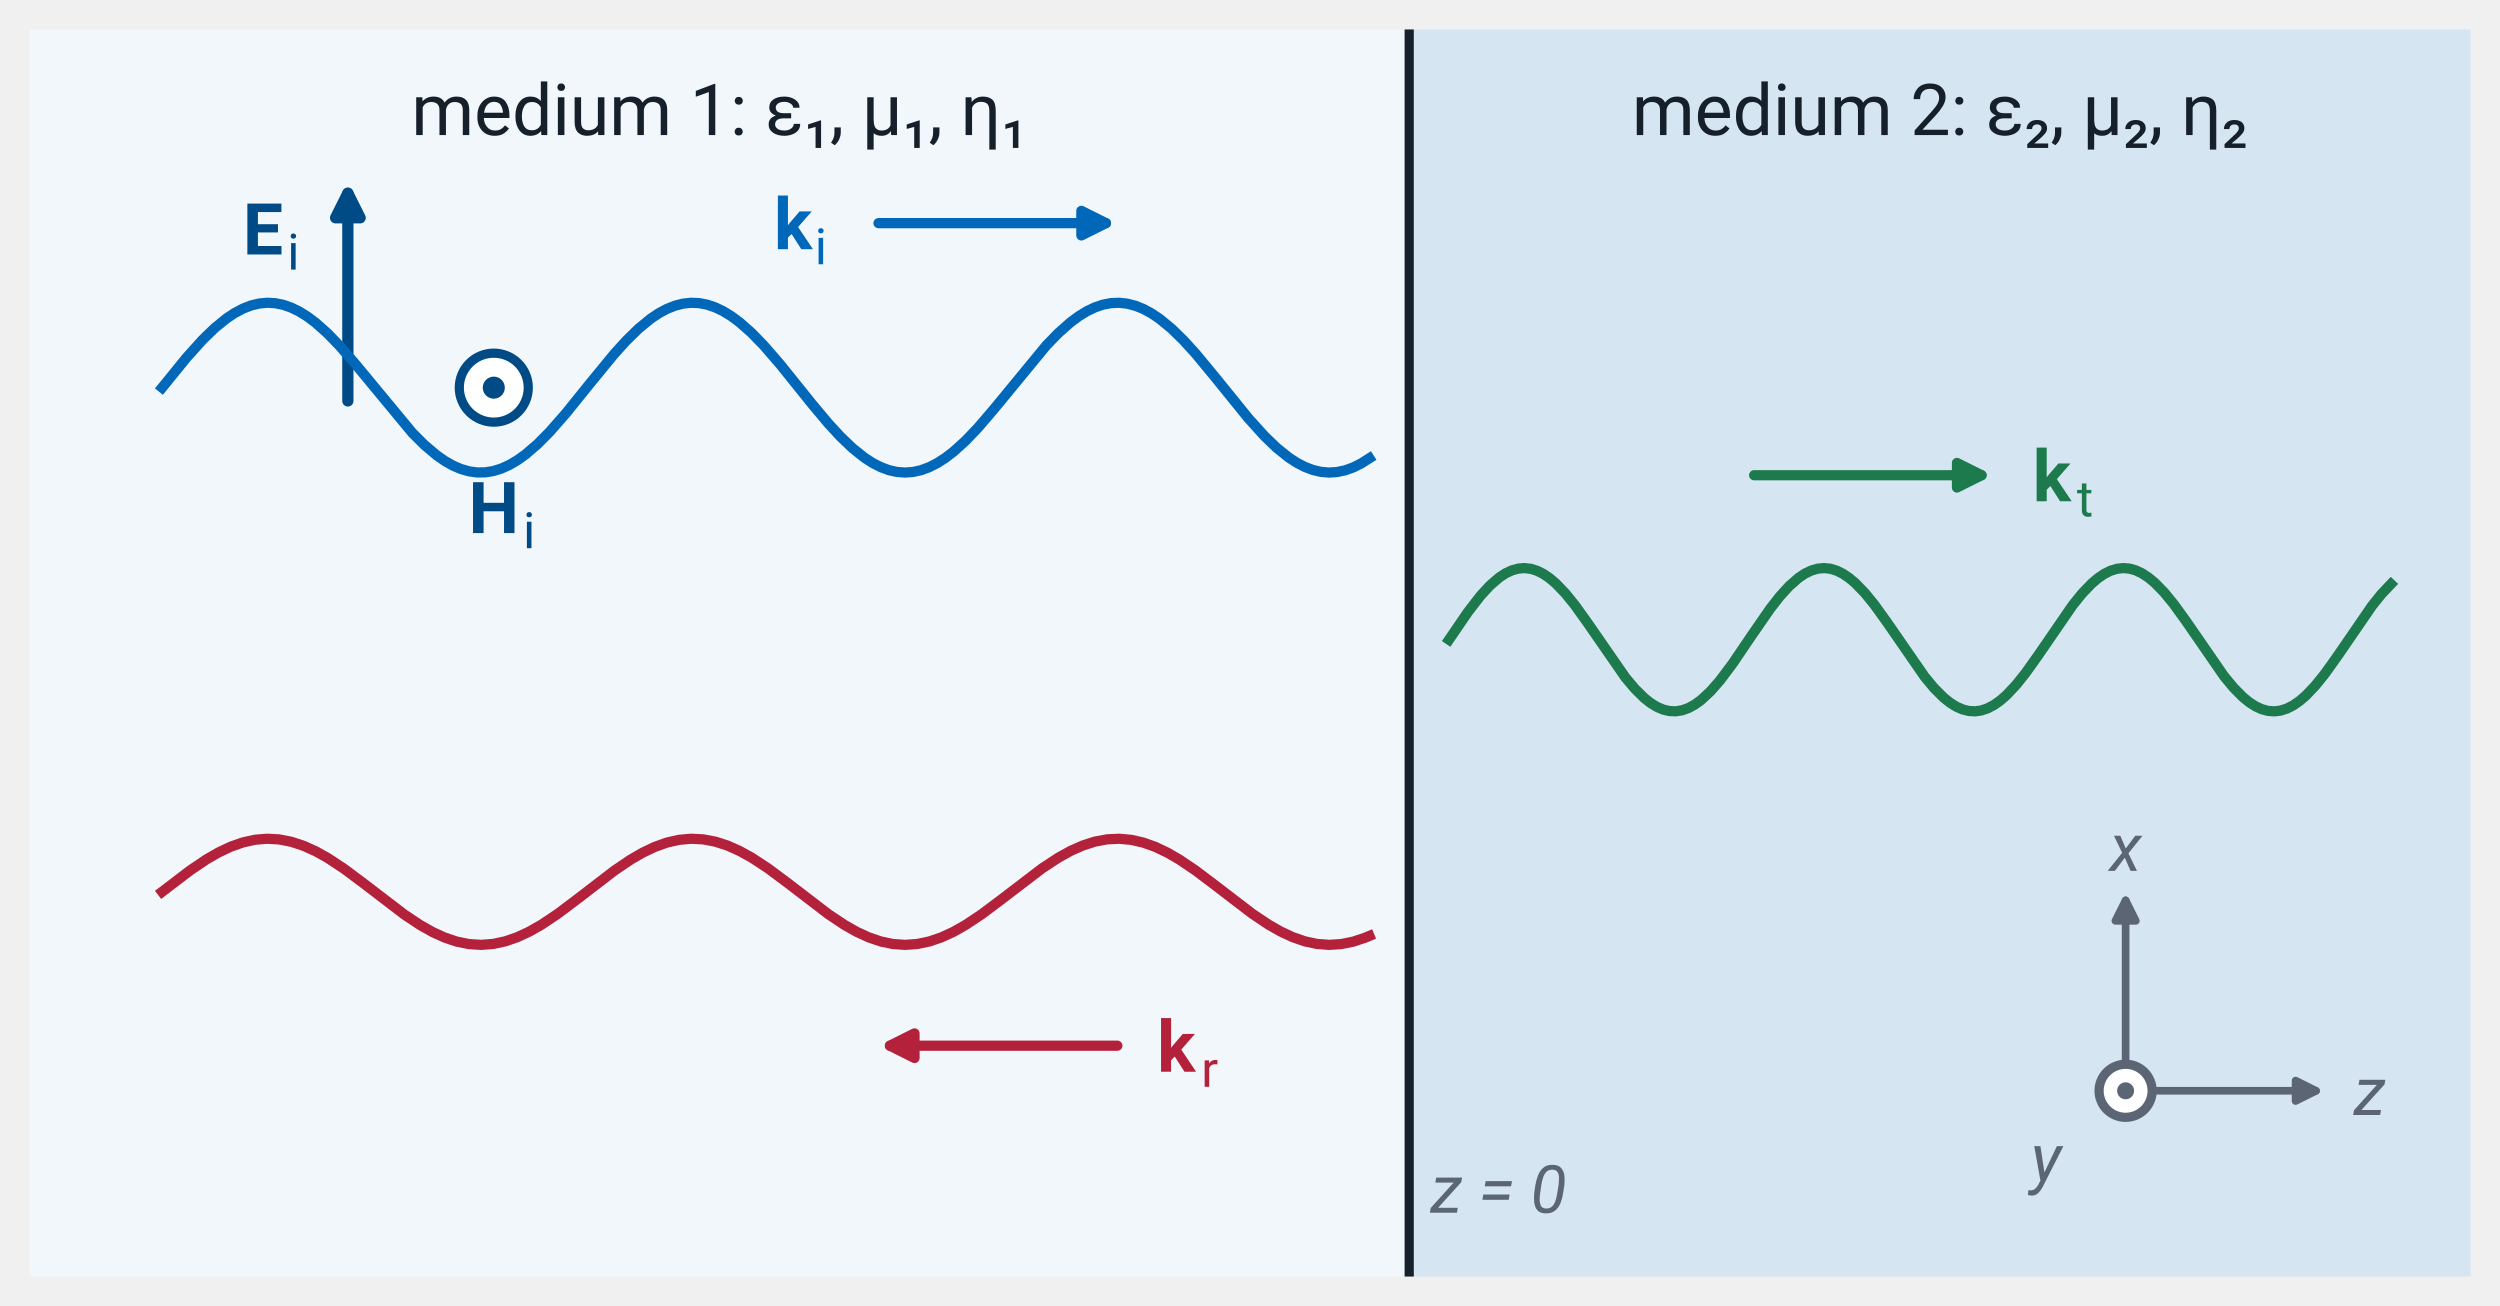
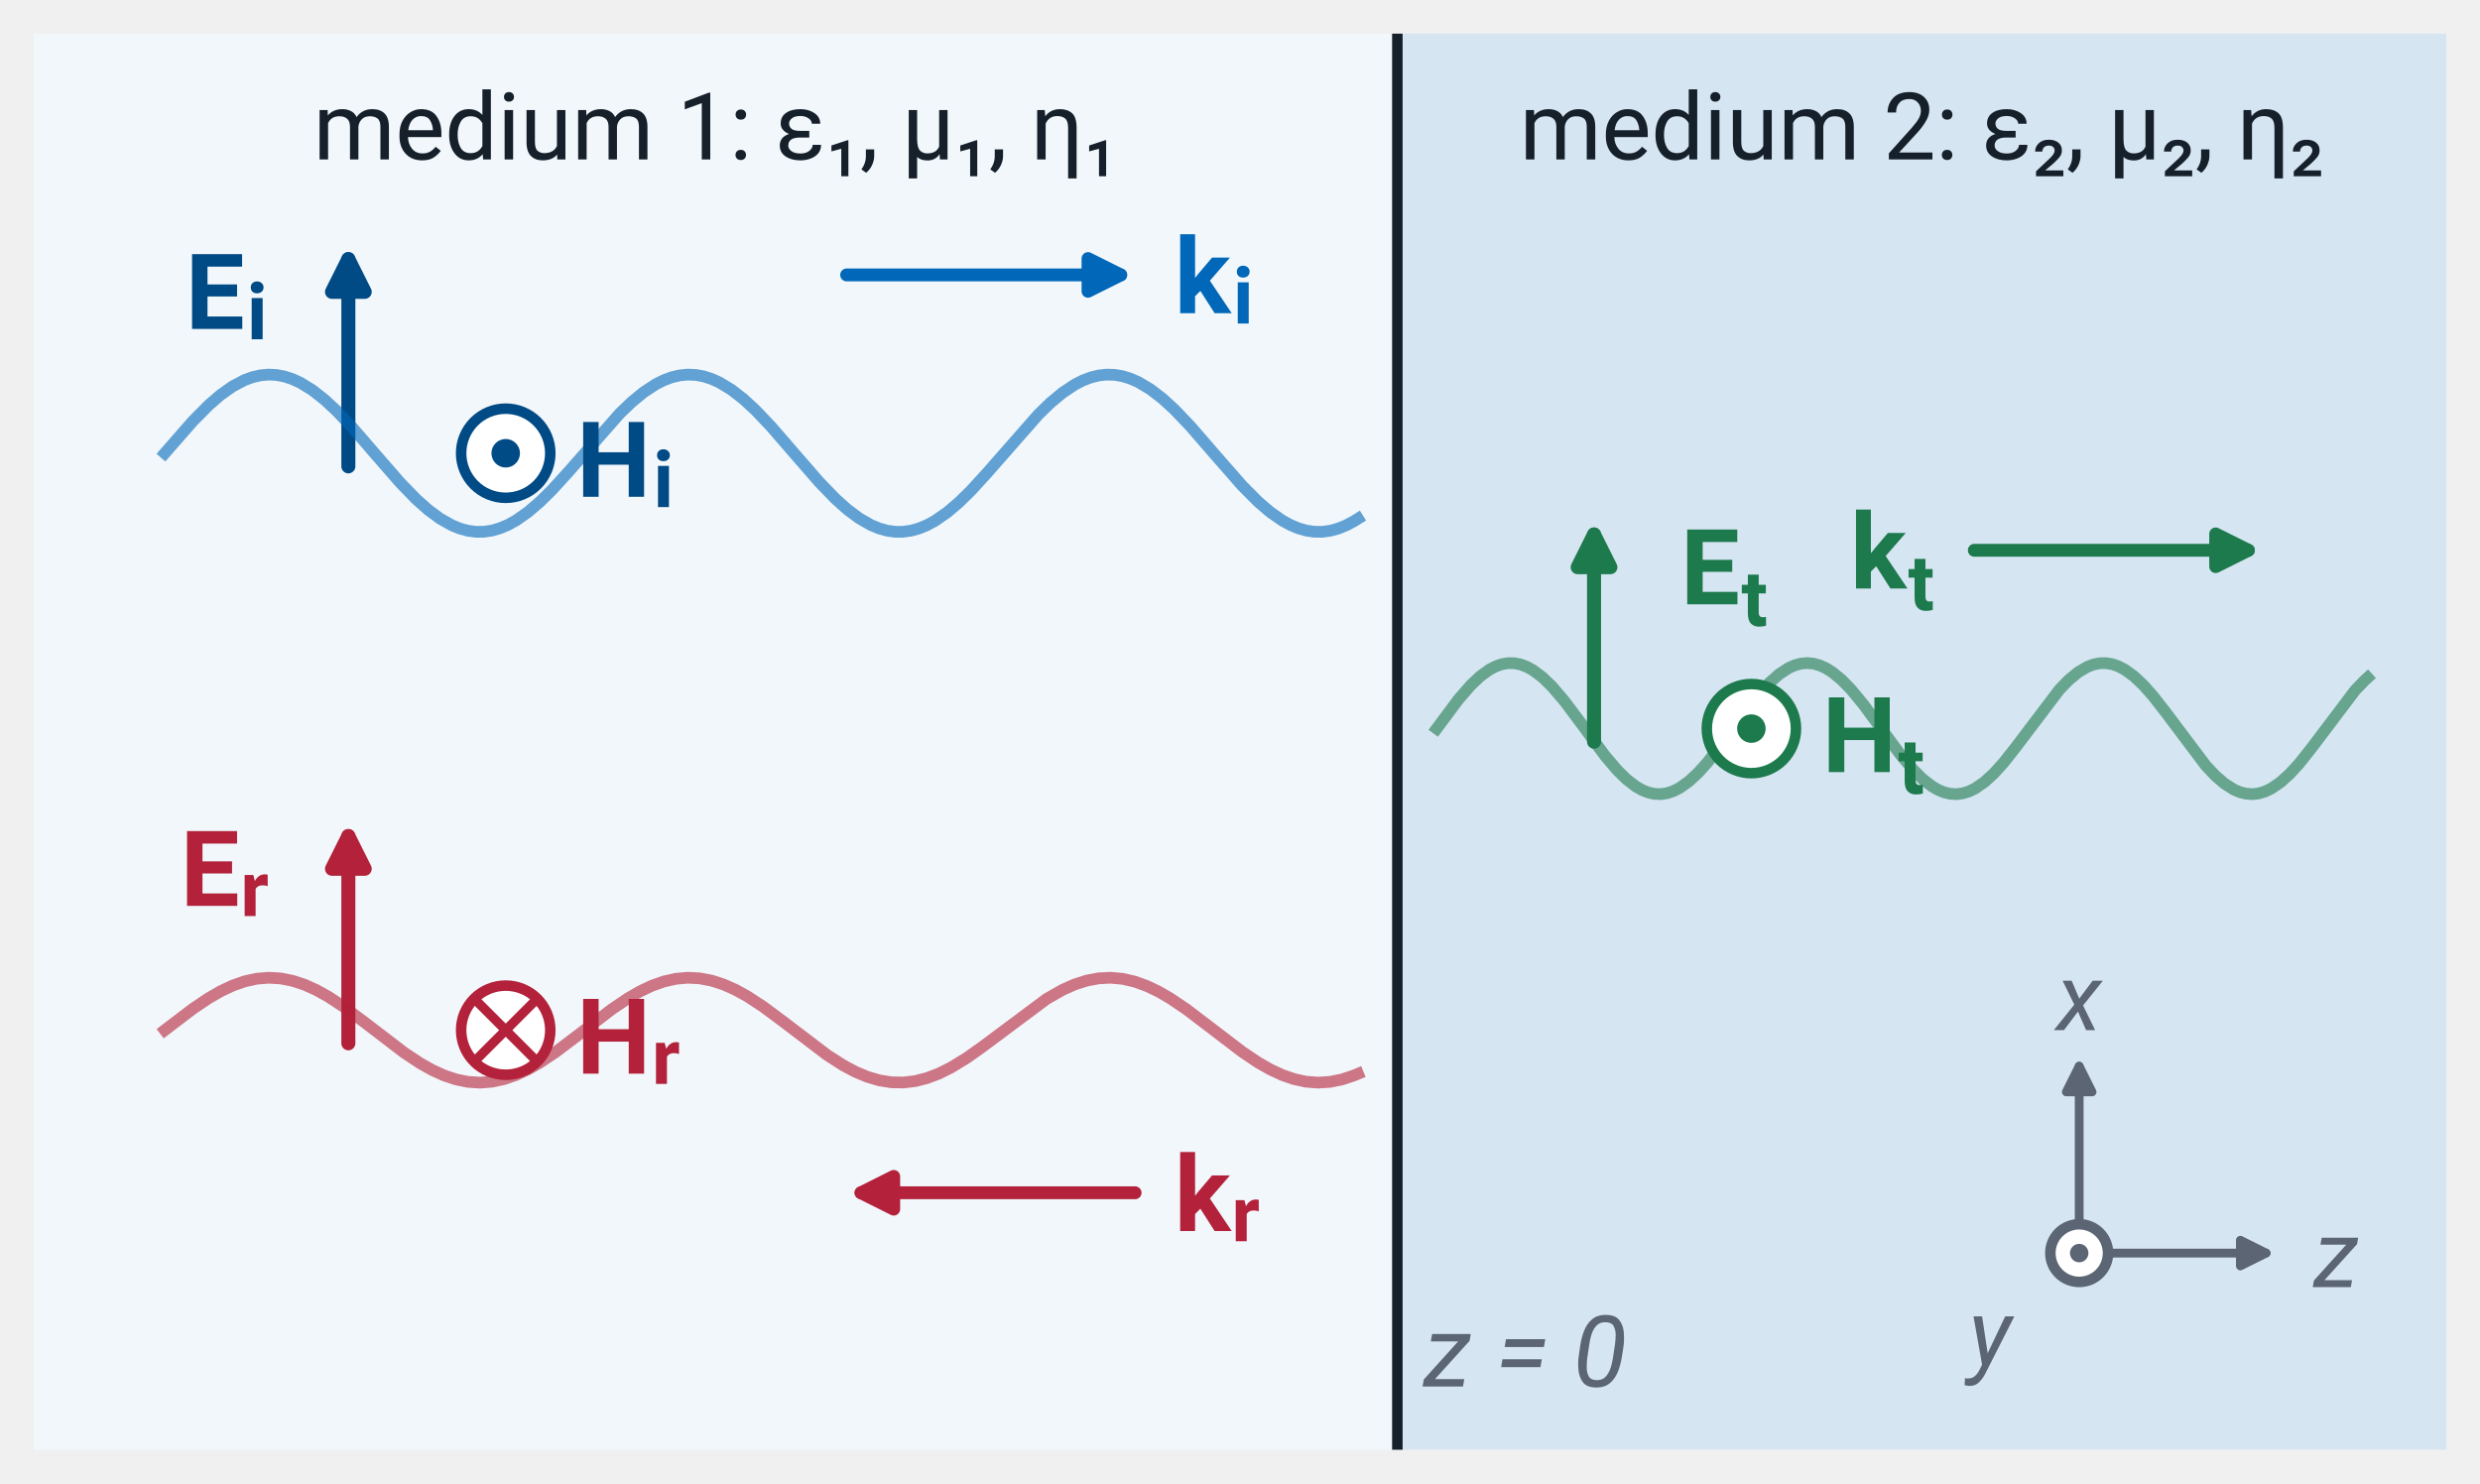
- <svg xmlns="http://www.w3.org/2000/svg" width="489.012pt" height="255.456pt" viewBox="0 0 489.012 255.456" version="1.1">
+ <svg xmlns="http://www.w3.org/2000/svg" width="424.44pt" height="253.886pt" viewBox="0 0 424.44 253.886" version="1.1">
  <defs>
    <style type="text/css">*{stroke-linejoin: round; stroke-linecap: butt}</style>
  </defs>
  <g id="figure_1">
    <g id="patch_1">
-       <path d="M 0 255.456  L 489.012 255.456  L 489.012 0  L 0 0  L 0 255.456  z " style="fill: none" />
+       <path d="M 0 253.886  L 424.44 253.886  L 424.44 0  L 0 0  L 0 253.886  z " style="fill: none" />
    </g>
    <g id="axes_1">
      <g id="patch_2">
-         <path d="M 5.76 249.696  L 275.647 249.696  L 275.647 5.76  L 5.76 5.76  z " clip-path="url(#p8a6de84117)" style="fill: #f2f7fb" />
+         <path d="M 5.76 248.126  L 239.15 248.126  L 239.15 5.76  L 5.76 5.76  z " clip-path="url(#p73285aba4f)" style="fill: #f2f7fb" />
      </g>
      <g id="patch_3">
-         <path d="M 275.647 249.696  L 483.252 249.696  L 483.252 5.76  L 275.647 5.76  z " clip-path="url(#p8a6de84117)" style="fill: #d6e5f2" />
+         <path d="M 239.15 248.126  L 418.68 248.126  L 418.68 5.76  L 239.15 5.76  z " clip-path="url(#p73285aba4f)" style="fill: #d6e5f2" />
      </g>
      <g id="patch_4">
-         <path d="M 171.844 43.648  Q 195.2 43.648 216.319 43.648  " clip-path="url(#p8a6de84117)" style="fill: none; stroke: #0067b9; stroke-width: 2; stroke-linecap: round" />
-         <path d="M 211.519 41.248  L 216.319 43.648  L 211.519 46.048  z " clip-path="url(#p8a6de84117)" style="fill: #0067b9; stroke: #0067b9; stroke-width: 2; stroke-linecap: round" />
+         <path d="M 59.619 79.816  Q 59.619 60.741 59.619 44.349  " clip-path="url(#p73285aba4f)" style="fill: none; stroke: #004a85; stroke-width: 2.4; stroke-linecap: round" />
+         <path d="M 56.819 49.949  L 59.619 44.349  L 62.419 49.949  z " clip-path="url(#p73285aba4f)" style="fill: #004a85; stroke: #004a85; stroke-width: 2.4; stroke-linecap: round" />
      </g>
      <g id="patch_5">
-         <path d="M 68.042 78.422  Q 68.042 56.883 68.042 37.803  " clip-path="url(#p8a6de84117)" style="fill: none; stroke: #004a85; stroke-width: 2.2; stroke-linecap: round" />
-         <path d="M 65.642 42.603  L 68.042 37.803  L 70.442 42.603  z " clip-path="url(#p8a6de84117)" style="fill: #004a85; stroke: #004a85; stroke-width: 2.2; stroke-linecap: round" />
+         <path d="M 144.896 47.052  Q 169.582 47.052 191.807 47.052  " clip-path="url(#p73285aba4f)" style="fill: none; stroke: #0067b9; stroke-width: 2.2; stroke-linecap: round" />
+         <path d="M 186.207 44.252  L 191.807 47.052  L 186.207 49.852  z " clip-path="url(#p73285aba4f)" style="fill: #0067b9; stroke: #0067b9; stroke-width: 2.2; stroke-linecap: round" />
      </g>
      <g id="patch_6">
-         <path d="M 218.555 204.542  Q 195.2 204.542 174.08 204.542  " clip-path="url(#p8a6de84117)" style="fill: none; stroke: #b3213a; stroke-width: 2; stroke-linecap: round" />
-         <path d="M 178.88 206.942  L 174.08 204.542  L 178.88 202.142  z " clip-path="url(#p8a6de84117)" style="fill: #b3213a; stroke: #b3213a; stroke-width: 2; stroke-linecap: round" />
+         <path d="M 59.619 178.558  Q 59.619 159.483 59.619 143.091  " clip-path="url(#p73285aba4f)" style="fill: none; stroke: #b3213a; stroke-width: 2.4; stroke-linecap: round" />
+         <path d="M 56.819 148.691  L 59.619 143.091  L 62.419 148.691  z " clip-path="url(#p73285aba4f)" style="fill: #b3213a; stroke: #b3213a; stroke-width: 2.4; stroke-linecap: round" />
      </g>
      <g id="patch_7">
-         <path d="M 343.118 92.954  Q 366.474 92.954 387.593 92.954  " clip-path="url(#p8a6de84117)" style="fill: none; stroke: #1d7a4d; stroke-width: 2; stroke-linecap: round" />
-         <path d="M 382.793 90.554  L 387.593 92.954  L 382.793 95.354  z " clip-path="url(#p8a6de84117)" style="fill: #1d7a4d; stroke: #1d7a4d; stroke-width: 2; stroke-linecap: round" />
+         <path d="M 194.267 204.141  Q 169.582 204.141 147.356 204.141  " clip-path="url(#p73285aba4f)" style="fill: none; stroke: #b3213a; stroke-width: 2.2; stroke-linecap: round" />
+         <path d="M 152.956 206.941  L 147.356 204.141  L 152.956 201.341  z " clip-path="url(#p73285aba4f)" style="fill: #b3213a; stroke: #b3213a; stroke-width: 2.2; stroke-linecap: round" />
      </g>
      <g id="patch_8">
-         <path d="M 415.78 213.365  Q 435.243 213.365 453.029 213.365  " clip-path="url(#p8a6de84117)" style="fill: none; stroke: #5b6573; stroke-width: 1.5; stroke-linecap: round" />
-         <path d="M 449.029 211.365  L 453.029 213.365  L 449.029 215.365  z " clip-path="url(#p8a6de84117)" style="fill: #5b6573; stroke: #5b6573; stroke-width: 1.5; stroke-linecap: round" />
+         <path d="M 272.812 126.943  Q 272.812 107.868 272.812 91.476  " clip-path="url(#p73285aba4f)" style="fill: none; stroke: #1d7a4d; stroke-width: 2.4; stroke-linecap: round" />
+         <path d="M 270.012 97.076  L 272.812 91.476  L 275.612 97.076  z " clip-path="url(#p73285aba4f)" style="fill: #1d7a4d; stroke: #1d7a4d; stroke-width: 2.4; stroke-linecap: round" />
      </g>
      <g id="patch_9">
-         <path d="M 415.78 213.365  Q 415.78 193.902 415.78 176.116  " clip-path="url(#p8a6de84117)" style="fill: none; stroke: #5b6573; stroke-width: 1.5; stroke-linecap: round" />
-         <path d="M 413.78 180.116  L 415.78 176.116  L 417.78 180.116  z " clip-path="url(#p8a6de84117)" style="fill: #5b6573; stroke: #5b6573; stroke-width: 1.5; stroke-linecap: round" />
+         <path d="M 337.891 94.179  Q 362.577 94.179 384.802 94.179  " clip-path="url(#p73285aba4f)" style="fill: none; stroke: #1d7a4d; stroke-width: 2.2; stroke-linecap: round" />
+         <path d="M 379.202 91.379  L 384.802 94.179  L 379.202 96.979  z " clip-path="url(#p73285aba4f)" style="fill: #1d7a4d; stroke: #1d7a4d; stroke-width: 2.2; stroke-linecap: round" />
+       </g>
+       <g id="patch_10">
+         <path d="M 355.844 214.464  Q 372.675 214.464 387.829 214.464  " clip-path="url(#p73285aba4f)" style="fill: none; stroke: #5b6573; stroke-width: 1.5; stroke-linecap: round" />
+         <path d="M 383.429 212.264  L 387.829 214.464  L 383.429 216.664  z " clip-path="url(#p73285aba4f)" style="fill: #5b6573; stroke: #5b6573; stroke-width: 1.5; stroke-linecap: round" />
+       </g>
+       <g id="patch_11">
+         <path d="M 355.844 214.464  Q 355.844 197.633 355.844 182.479  " clip-path="url(#p73285aba4f)" style="fill: none; stroke: #5b6573; stroke-width: 1.5; stroke-linecap: round" />
+         <path d="M 353.644 186.879  L 355.844 182.479  L 358.044 186.879  z " clip-path="url(#p73285aba4f)" style="fill: #5b6573; stroke: #5b6573; stroke-width: 1.5; stroke-linecap: round" />
      </g>
      <g id="line2d_1">
-         <path d="M 275.647 249.696  L 275.647 5.76  " clip-path="url(#p8a6de84117)" style="fill: none; stroke: #15202b; stroke-width: 1.8; stroke-linecap: square" />
+         <path d="M 239.15 248.126  L 239.15 5.76  " clip-path="url(#p73285aba4f)" style="fill: none; stroke: #15202b; stroke-width: 1.8; stroke-linecap: square" />
      </g>
      <g id="line2d_2">
-         <path d="M 31.711 75.827  L 36.449 69.999  L 39.609 66.482  L 41.978 64.183  L 44.347 62.258  L 45.927 61.213  L 47.507 60.376  L 49.086 59.76  L 50.666 59.373  L 52.245 59.221  L 53.825 59.305  L 55.405 59.626  L 56.984 60.177  L 58.564 60.952  L 60.144 61.939  L 61.723 63.124  L 64.093 65.236  L 66.462 67.687  L 69.621 71.346  L 80.678 84.697  L 83.048 87.059  L 85.417 89.06  L 86.997 90.163  L 88.576 91.06  L 90.156 91.74  L 91.736 92.194  L 93.315 92.413  L 94.895 92.396  L 96.474 92.143  L 98.054 91.657  L 99.634 90.945  L 101.213 90.017  L 102.793 88.887  L 105.162 86.848  L 107.532 84.456  L 110.691 80.851  L 115.43 74.976  L 120.168 69.21  L 122.538 66.6  L 124.907 64.285  L 127.277 62.34  L 128.856 61.281  L 130.436 60.429  L 132.015 59.797  L 133.595 59.393  L 135.175 59.224  L 136.754 59.291  L 138.334 59.595  L 139.914 60.13  L 141.493 60.89  L 143.073 61.862  L 144.652 63.033  L 147.022 65.127  L 149.391 67.563  L 152.55 71.209  L 158.869 79.067  L 162.028 82.831  L 164.397 85.404  L 166.767 87.67  L 169.136 89.557  L 170.716 90.573  L 172.295 91.379  L 173.875 91.963  L 175.455 92.317  L 177.034 92.435  L 178.614 92.317  L 180.193 91.963  L 181.773 91.379  L 183.353 90.573  L 184.932 89.557  L 186.512 88.345  L 188.881 86.198  L 191.251 83.718  L 194.41 80.034  L 204.677 67.563  L 207.047 65.127  L 209.416 63.033  L 210.996 61.862  L 212.575 60.89  L 214.155 60.13  L 215.735 59.595  L 217.314 59.291  L 218.894 59.224  L 220.473 59.393  L 222.053 59.797  L 223.633 60.429  L 225.212 61.281  L 226.792 62.34  L 229.161 64.285  L 231.531 66.6  L 233.9 69.21  L 237.849 73.987  L 244.167 81.787  L 247.327 85.288  L 249.696 87.571  L 252.065 89.477  L 253.645 90.507  L 255.225 91.329  L 256.804 91.929  L 258.384 92.299  L 259.963 92.435  L 261.543 92.333  L 263.123 91.996  L 264.702 91.428  L 266.282 90.638  L 267.861 89.636  L 267.861 89.636  " clip-path="url(#p8a6de84117)" style="fill: none; stroke: #0067b9; stroke-width: 2; stroke-linecap: square" />
+         <path d="M 28.201 77.572  L 32.982 72.103  L 35.714 69.345  L 37.763 67.576  L 39.812 66.128  L 41.861 65.046  L 43.227 64.547  L 44.593 64.233  L 45.959 64.109  L 47.325 64.178  L 48.691 64.438  L 50.057 64.885  L 51.423 65.513  L 53.472 66.774  L 55.521 68.382  L 57.57 70.284  L 60.302 73.172  L 64.4 77.917  L 68.498 82.619  L 71.23 85.431  L 73.279 87.254  L 75.328 88.768  L 77.377 89.922  L 78.743 90.474  L 80.109 90.841  L 81.475 91.019  L 82.841 91.006  L 84.207 90.8  L 85.573 90.406  L 86.939 89.829  L 88.305 89.077  L 90.354 87.645  L 92.403 85.89  L 94.452 83.869  L 97.184 80.872  L 106.063 70.774  L 108.112 68.81  L 110.161 67.127  L 112.21 65.78  L 113.576 65.089  L 114.942 64.576  L 116.308 64.249  L 117.674 64.112  L 119.04 64.167  L 120.406 64.413  L 121.772 64.847  L 123.138 65.462  L 125.187 66.706  L 127.236 68.298  L 129.285 70.187  L 132.017 73.063  L 136.115 77.802  L 140.213 82.512  L 142.945 85.337  L 144.994 87.174  L 147.043 88.703  L 149.092 89.876  L 150.458 90.44  L 151.824 90.821  L 153.19 91.013  L 154.556 91.013  L 155.922 90.821  L 157.288 90.44  L 158.654 89.876  L 160.02 89.136  L 162.069 87.721  L 164.118 85.98  L 166.167 83.97  L 168.899 80.983  L 177.777 70.873  L 179.826 68.898  L 181.875 67.2  L 183.924 65.835  L 185.29 65.132  L 186.656 64.607  L 188.022 64.266  L 189.388 64.115  L 190.754 64.156  L 192.12 64.389  L 193.486 64.81  L 194.852 65.412  L 196.901 66.639  L 198.95 68.215  L 200.999 70.092  L 203.731 72.955  L 207.829 77.687  L 212.61 83.147  L 215.342 85.89  L 217.391 87.645  L 219.44 89.077  L 220.806 89.829  L 222.172 90.406  L 223.538 90.8  L 224.904 91.006  L 226.27 91.019  L 227.636 90.841  L 229.002 90.474  L 230.368 89.922  L 231.734 89.195  L 232.417 88.768  L 232.417 88.768  " clip-path="url(#p73285aba4f)" style="fill: none; stroke: #0067b9; stroke-opacity: 0.6; stroke-width: 2; stroke-linecap: square" />
      </g>
      <g id="line2d_3">
-         <path d="M 31.711 174.439  L 37.239 170.223  L 40.398 168.097  L 42.768 166.733  L 45.137 165.616  L 47.507 164.783  L 49.876 164.258  L 52.245 164.06  L 54.615 164.195  L 56.984 164.658  L 59.354 165.435  L 61.723 166.5  L 64.093 167.82  L 67.252 169.901  L 71.201 172.85  L 79.099 178.897  L 82.258 180.99  L 84.627 182.321  L 86.997 183.399  L 89.366 184.19  L 91.736 184.668  L 94.105 184.819  L 96.474 184.637  L 98.844 184.128  L 101.213 183.308  L 103.583 182.204  L 105.952 180.852  L 109.111 178.737  L 113.06 175.765  L 120.168 170.304  L 123.328 168.167  L 125.697 166.793  L 128.066 165.663  L 130.436 164.815  L 132.805 164.276  L 135.175 164.062  L 137.544 164.181  L 139.914 164.629  L 142.283 165.391  L 144.652 166.443  L 147.022 167.752  L 150.181 169.822  L 154.13 172.763  L 162.028 178.817  L 165.187 180.921  L 167.557 182.263  L 169.926 183.354  L 172.295 184.159  L 174.665 184.653  L 177.034 184.819  L 179.404 184.653  L 181.773 184.159  L 184.142 183.354  L 186.512 182.263  L 188.881 180.921  L 192.04 178.817  L 195.989 175.853  L 203.887 169.822  L 207.047 167.752  L 209.416 166.443  L 211.786 165.391  L 214.155 164.629  L 216.524 164.181  L 218.894 164.062  L 221.263 164.276  L 223.633 164.815  L 226.002 165.663  L 228.371 166.793  L 230.741 168.167  L 233.9 170.304  L 237.849 173.29  L 244.957 178.737  L 248.116 180.852  L 250.486 182.204  L 252.855 183.308  L 255.225 184.128  L 257.594 184.637  L 259.963 184.819  L 262.333 184.668  L 264.702 184.19  L 267.072 183.399  L 267.861 183.07  L 267.861 183.07  " clip-path="url(#p8a6de84117)" style="fill: none; stroke: #b3213a; stroke-width: 2; stroke-linecap: square" />
+         <path d="M 28.201 176.314  L 32.982 172.667  L 35.714 170.829  L 37.763 169.65  L 39.812 168.684  L 41.861 167.963  L 43.91 167.51  L 45.959 167.339  L 48.008 167.455  L 50.057 167.856  L 52.106 168.527  L 54.155 169.448  L 56.204 170.59  L 58.936 172.39  L 62.351 174.94  L 69.181 180.169  L 71.913 181.979  L 73.962 183.13  L 76.011 184.062  L 78.06 184.746  L 80.109 185.16  L 82.158 185.29  L 84.207 185.133  L 86.256 184.692  L 88.305 183.984  L 90.354 183.029  L 92.403 181.859  L 95.135 180.03  L 99.233 176.926  L 104.697 172.738  L 107.429 170.89  L 109.478 169.701  L 111.527 168.725  L 113.576 167.992  L 115.625 167.525  L 117.674 167.34  L 119.723 167.443  L 121.772 167.83  L 123.821 168.489  L 125.87 169.399  L 127.919 170.531  L 130.651 172.321  L 134.066 174.864  L 141.579 180.579  L 144.311 182.328  L 146.36 183.42  L 148.409 184.284  L 150.458 184.893  L 152.507 185.226  L 154.556 185.274  L 156.605 185.035  L 158.654 184.516  L 160.703 183.735  L 162.752 182.715  L 165.484 181.043  L 168.216 179.102  L 179.143 170.951  L 181.875 169.399  L 183.924 168.489  L 185.973 167.83  L 188.022 167.443  L 190.071 167.34  L 192.12 167.525  L 194.169 167.992  L 196.218 168.725  L 198.267 169.701  L 200.316 170.89  L 203.048 172.738  L 207.146 175.854  L 212.61 180.03  L 215.342 181.859  L 217.391 183.029  L 219.44 183.984  L 221.489 184.692  L 223.538 185.133  L 225.587 185.29  L 227.636 185.16  L 229.685 184.746  L 231.734 184.062  L 232.417 183.778  L 232.417 183.778  " clip-path="url(#p73285aba4f)" style="fill: none; stroke: #b3213a; stroke-opacity: 0.6; stroke-width: 2; stroke-linecap: square" />
      </g>
      <g id="line2d_4">
-         <path d="M 283.432 125.133  L 287.129 119.726  L 289.594 116.539  L 291.443 114.529  L 293.291 112.934  L 294.524 112.132  L 295.756 111.557  L 296.989 111.218  L 298.221 111.121  L 299.454 111.268  L 300.686 111.656  L 301.918 112.279  L 303.151 113.126  L 304.383 114.182  L 306.232 116.117  L 308.081 118.404  L 310.545 121.845  L 317.94 132.522  L 319.789 134.72  L 321.637 136.544  L 322.87 137.515  L 324.102 138.271  L 325.335 138.799  L 326.567 139.088  L 327.8 139.135  L 329.032 138.937  L 330.264 138.5  L 331.497 137.83  L 332.729 136.938  L 334.578 135.222  L 336.427 133.111  L 338.892 129.828  L 342.589 124.37  L 346.286 119.03  L 348.135 116.667  L 349.983 114.636  L 351.832 113.014  L 353.065 112.193  L 354.297 111.598  L 355.529 111.238  L 356.762 111.12  L 357.994 111.245  L 359.227 111.613  L 360.459 112.216  L 361.692 113.044  L 362.924 114.082  L 364.773 115.993  L 366.621 118.262  L 369.086 121.688  L 376.481 132.384  L 378.33 134.602  L 380.178 136.449  L 381.411 137.439  L 382.643 138.214  L 383.876 138.762  L 385.108 139.072  L 386.34 139.14  L 387.573 138.964  L 388.805 138.547  L 390.038 137.897  L 391.27 137.025  L 392.503 135.945  L 394.351 133.98  L 396.2 131.668  L 398.665 128.206  L 405.443 118.352  L 407.292 116.072  L 409.141 114.146  L 410.373 113.096  L 411.605 112.256  L 412.838 111.64  L 414.07 111.26  L 415.303 111.12  L 416.535 111.225  L 417.768 111.571  L 419 112.154  L 420.232 112.963  L 421.465 113.983  L 423.314 115.872  L 425.162 118.122  L 427.627 121.532  L 435.022 132.245  L 436.87 134.482  L 438.719 136.353  L 439.951 137.361  L 441.184 138.155  L 442.416 138.723  L 443.649 139.055  L 444.881 139.144  L 446.114 138.989  L 447.346 138.593  L 448.579 137.963  L 449.811 137.109  L 451.043 136.047  L 452.892 134.104  L 454.741 131.811  L 457.206 128.364  L 463.984 118.494  L 465.833 116.196  L 467.681 114.247  L 467.681 114.247  " clip-path="url(#p8a6de84117)" style="fill: none; stroke: #1d7a4d; stroke-width: 2; stroke-linecap: square" />
+         <path d="M 245.882 124.699  L 249.612 119.696  L 251.744 117.248  L 253.342 115.743  L 254.941 114.588  L 256.007 114.035  L 257.073 113.669  L 258.138 113.494  L 259.204 113.514  L 260.27 113.729  L 261.336 114.135  L 262.401 114.724  L 264 115.93  L 265.599 117.479  L 267.73 119.972  L 270.395 123.525  L 274.658 129.309  L 276.789 131.819  L 278.388 133.386  L 279.987 134.614  L 281.053 135.219  L 282.118 135.641  L 283.184 135.873  L 284.25 135.91  L 285.316 135.752  L 286.381 135.402  L 287.447 134.865  L 289.046 133.732  L 290.644 132.246  L 292.243 130.465  L 294.375 127.752  L 301.302 118.525  L 302.901 116.802  L 304.5 115.388  L 306.098 114.338  L 307.164 113.861  L 308.23 113.573  L 309.296 113.478  L 310.361 113.579  L 311.427 113.873  L 312.493 114.356  L 313.559 115.019  L 315.157 116.325  L 316.756 117.958  L 318.887 120.533  L 322.085 124.875  L 325.282 129.19  L 327.414 131.718  L 329.012 133.304  L 330.611 134.552  L 331.677 135.173  L 332.743 135.612  L 333.808 135.86  L 334.874 135.915  L 335.94 135.774  L 337.006 135.44  L 338.071 134.919  L 339.67 133.808  L 341.269 132.341  L 342.867 130.575  L 344.999 127.877  L 352.459 118.024  L 354.058 116.38  L 355.657 115.061  L 357.255 114.119  L 358.321 113.719  L 359.387 113.51  L 360.453 113.496  L 361.518 113.677  L 362.584 114.05  L 363.65 114.608  L 365.249 115.771  L 366.847 117.283  L 368.446 119.085  L 370.578 121.816  L 377.505 131.019  L 379.104 132.72  L 380.702 134.107  L 382.301 135.126  L 383.367 135.581  L 384.433 135.846  L 385.498 135.918  L 386.564 135.794  L 387.63 135.477  L 388.696 134.972  L 390.294 133.883  L 391.893 132.435  L 393.492 130.685  L 395.623 128  L 403.084 118.128  L 404.682 116.467  L 405.215 115.982  L 405.215 115.982  " clip-path="url(#p73285aba4f)" style="fill: none; stroke: #1d7a4d; stroke-opacity: 0.6; stroke-width: 2; stroke-linecap: square" />
      </g>
      <g id="text_1">
-         <text style="font-size: 14px; font-family:'Source Sans Pro', 'Segoe UI', Roboto, Helvetica, Arial, sans-serif; text-anchor: middle; fill: #15202b" x="140.703" y="26.423" transform="rotate(-0 140.7033 26.42316)">medium 1:  ε₁, μ₁, η₁</text>
+         <text style="font-size: 16px; font-family:'Source Sans Pro', 'Segoe UI', Roboto, Helvetica, Arial, sans-serif; text-anchor: middle; fill: #15202b" x="122.455" y="27.289" transform="rotate(-0 122.4548 27.28923)">medium 1:  ε₁, μ₁, η₁</text>
      </g>
      <g id="text_2">
-         <text style="font-size: 14px; font-family:'Source Sans Pro', 'Segoe UI', Roboto, Helvetica, Arial, sans-serif; text-anchor: middle; fill: #15202b" x="379.449" y="26.423" transform="rotate(-0 379.4492 26.42316)">medium 2:  ε₂, μ₂, η₂</text>
+         <text style="font-size: 16px; font-family:'Source Sans Pro', 'Segoe UI', Roboto, Helvetica, Arial, sans-serif; text-anchor: middle; fill: #15202b" x="328.915" y="27.289" transform="rotate(-0 328.9148 27.28923)">medium 2:  ε₂, μ₂, η₂</text>
      </g>
      <g id="text_3">
-         <text style="font-style: italic; font-size: 13px; font-family:'Source Sans Pro', 'Segoe UI', Roboto, Helvetica, Arial, sans-serif; text-anchor: start; fill: #5b6573" x="279.799" y="237.218" transform="rotate(-0 279.7987 237.218)">z = 0</text>
+         <text style="font-style: italic; font-size: 17px; font-family:'Source Sans Pro', 'Segoe UI', Roboto, Helvetica, Arial, sans-serif; text-anchor: start; fill: #5b6573" x="243.638" y="237.293" transform="rotate(-0 243.6378 237.2931)">z = 0</text>
      </g>
      <g id="text_4">
-         <text style="font-weight: 700; font-size: 14px; font-family:'Source Sans Pro', 'Segoe UI', Roboto, Helvetica, Arial, sans-serif; text-anchor: end; fill: #0067b9" x="158.869" y="48.741" transform="rotate(-0 158.8688 48.7407)">k</text>
+         <text style="font-weight: 700; font-size: 18px; font-family:'Source Sans Pro', 'Segoe UI', Roboto, Helvetica, Arial, sans-serif; text-anchor: end; fill: #004a85" x="46.154" y="56.293" transform="rotate(-0 46.15435 56.29281)">Eᵢ</text>
      </g>
      <g id="text_5">
-         <text style="font-size: 9.8px; font-family:'Source Sans Pro', 'Segoe UI', Roboto, Helvetica, Arial, sans-serif; text-anchor: start; fill: #0067b9" x="159.369" y="51.693" transform="rotate(-0 159.3688 51.69287)">i</text>
+         <text style="font-weight: 700; font-size: 18px; font-family:'Source Sans Pro', 'Segoe UI', Roboto, Helvetica, Arial, sans-serif; text-anchor: start; fill: #004a85" x="98.667" y="85.018" transform="rotate(-0 98.667 85.01768)">Hᵢ</text>
      </g>
      <g id="text_6">
-         <text style="font-weight: 700; font-size: 14px; font-family:'Source Sans Pro', 'Segoe UI', Roboto, Helvetica, Arial, sans-serif; text-anchor: middle; fill: #004a85" x="51.433" y="49.779" transform="rotate(-0 51.43312 49.77873)">E</text>
+         <text style="font-weight: 700; font-size: 18px; font-family:'Source Sans Pro', 'Segoe UI', Roboto, Helvetica, Arial, sans-serif; text-anchor: start; fill: #0067b9" x="200.999" y="53.6" transform="rotate(-0 200.9993 53.59985)">kᵢ</text>
      </g>
      <g id="text_7">
-         <text style="font-size: 9.8px; font-family:'Source Sans Pro', 'Segoe UI', Roboto, Helvetica, Arial, sans-serif; text-anchor: start; fill: #004a85" x="56.186" y="52.731" transform="rotate(-0 56.18562 52.7309)">i</text>
+         <text style="font-weight: 700; font-size: 18px; font-family:'Source Sans Pro', 'Segoe UI', Roboto, Helvetica, Arial, sans-serif; text-anchor: end; fill: #b3213a" x="46.154" y="155.035" transform="rotate(-0 46.15435 155.0345)">Eᵣ</text>
      </g>
      <g id="text_8">
-         <text style="font-weight: 700; font-size: 14px; font-family:'Source Sans Pro', 'Segoe UI', Roboto, Helvetica, Arial, sans-serif; text-anchor: middle; fill: #004a85" x="96.587" y="104.275" transform="rotate(-0 96.58723 104.2751)">H</text>
+         <text style="font-weight: 700; font-size: 18px; font-family:'Source Sans Pro', 'Segoe UI', Roboto, Helvetica, Arial, sans-serif; text-anchor: start; fill: #b3213a" x="98.667" y="183.759" transform="rotate(-0 98.667 183.7594)">Hᵣ</text>
      </g>
      <g id="text_9">
-         <text style="font-size: 9.8px; font-family:'Source Sans Pro', 'Segoe UI', Roboto, Helvetica, Arial, sans-serif; text-anchor: start; fill: #004a85" x="102.313" y="107.227" transform="rotate(-0 102.3129 107.2272)">i</text>
+         <text style="font-weight: 700; font-size: 18px; font-family:'Source Sans Pro', 'Segoe UI', Roboto, Helvetica, Arial, sans-serif; text-anchor: start; fill: #b3213a" x="200.999" y="210.689" transform="rotate(-0 200.9993 210.689)">kᵣ</text>
      </g>
      <g id="text_10">
-         <text style="font-weight: 700; font-size: 14px; font-family:'Source Sans Pro', 'Segoe UI', Roboto, Helvetica, Arial, sans-serif; text-anchor: start; fill: #b3213a" x="226.34" y="209.635" transform="rotate(-0 226.3404 209.6347)">k</text>
+         <text style="font-weight: 700; font-size: 18px; font-family:'Source Sans Pro', 'Segoe UI', Roboto, Helvetica, Arial, sans-serif; text-anchor: start; fill: #1d7a4d" x="287.623" y="103.42" transform="rotate(-0 287.6228 103.4195)">Eₜ</text>
      </g>
      <g id="text_11">
-         <text style="font-size: 9.8px; font-family:'Source Sans Pro', 'Segoe UI', Roboto, Helvetica, Arial, sans-serif; text-anchor: start; fill: #b3213a" x="234.963" y="212.587" transform="rotate(-0 234.9629 212.5868)">r</text>
+         <text style="font-weight: 700; font-size: 18px; font-family:'Source Sans Pro', 'Segoe UI', Roboto, Helvetica, Arial, sans-serif; text-anchor: start; fill: #1d7a4d" x="311.859" y="132.144" transform="rotate(-0 311.8594 132.1444)">Hₜ</text>
      </g>
      <g id="text_12">
-         <text style="font-weight: 700; font-size: 14px; font-family:'Source Sans Pro', 'Segoe UI', Roboto, Helvetica, Arial, sans-serif; text-anchor: start; fill: #1d7a4d" x="397.615" y="98.047" transform="rotate(-0 397.6146 98.04692)">k</text>
+         <text style="font-weight: 700; font-size: 18px; font-family:'Source Sans Pro', 'Segoe UI', Roboto, Helvetica, Arial, sans-serif; text-anchor: end; fill: #1d7a4d" x="331.159" y="100.727" transform="rotate(-0 331.1589 100.7266)">kₜ</text>
      </g>
      <g id="text_13">
-         <text style="font-size: 9.8px; font-family:'Source Sans Pro', 'Segoe UI', Roboto, Helvetica, Arial, sans-serif; text-anchor: start; fill: #1d7a4d" x="406.237" y="100.999" transform="rotate(-0 406.2371 100.9991)">t</text>
+         <text style="font-style: italic; font-size: 16px; font-family:'Source Sans Pro', 'Segoe UI', Roboto, Helvetica, Arial, sans-serif; text-anchor: middle; fill: #5b6573" x="399.829" y="220.284" transform="rotate(-0 399.8293 220.2844)">z</text>
      </g>
      <g id="text_14">
-         <text style="font-style: italic; font-size: 13px; font-family:'Source Sans Pro', 'Segoe UI', Roboto, Helvetica, Arial, sans-serif; text-anchor: middle; fill: #5b6573" x="463.529" y="218.094" transform="rotate(-0 463.5293 218.0941)">z</text>
+         <text style="font-style: italic; font-size: 16px; font-family:'Source Sans Pro', 'Segoe UI', Roboto, Helvetica, Arial, sans-serif; text-anchor: middle; fill: #5b6573" x="355.844" y="176.299" transform="rotate(-0 355.8443 176.2995)">x</text>
      </g>
      <g id="text_15">
-         <text style="font-style: italic; font-size: 13px; font-family:'Source Sans Pro', 'Segoe UI', Roboto, Helvetica, Arial, sans-serif; text-anchor: middle; fill: #5b6573" x="415.78" y="170.345" transform="rotate(-0 415.7801 170.3449)">x</text>
-       </g>
-       <g id="text_16">
-         <text style="font-style: italic; font-size: 13px; font-family:'Source Sans Pro', 'Segoe UI', Roboto, Helvetica, Arial, sans-serif; text-anchor: middle; fill: #5b6573" x="400.21" y="231.069" transform="rotate(-0 400.2097 231.0694)">y</text>
-       </g>
-       <g id="patch_10">
-         <path d="M 96.587 82.574  C 98.377 82.574 100.093 81.863 101.358 80.598  C 102.623 79.332 103.334 77.616 103.334 75.827  C 103.334 74.037 102.623 72.321 101.358 71.056  C 100.093 69.79 98.377 69.08 96.587 69.08  C 94.798 69.08 93.082 69.79 91.816 71.056  C 90.551 72.321 89.84 74.037 89.84 75.827  C 89.84 77.616 90.551 79.332 91.816 80.598  C 93.082 81.863 94.798 82.574 96.587 82.574  z " clip-path="url(#p8a6de84117)" style="fill: #ffffff; stroke: #004a85; stroke-width: 1.8; stroke-linejoin: miter" />
-       </g>
-       <g id="patch_11">
-         <path d="M 415.78 218.555  C 417.157 218.555 418.477 218.008 419.45 217.035  C 420.423 216.062 420.97 214.742 420.97 213.365  C 420.97 211.989 420.423 210.668 419.45 209.695  C 418.477 208.722 417.157 208.175 415.78 208.175  C 414.404 208.175 413.083 208.722 412.11 209.695  C 411.137 210.668 410.59 211.989 410.59 213.365  C 410.59 214.742 411.137 216.062 412.11 217.035  C 413.083 218.008 414.404 218.555 415.78 218.555  z " clip-path="url(#p8a6de84117)" style="fill: #ffffff; stroke: #5b6573; stroke-width: 1.8; stroke-linejoin: miter" />
+         <text style="font-style: italic; font-size: 16px; font-family:'Source Sans Pro', 'Segoe UI', Roboto, Helvetica, Arial, sans-serif; text-anchor: middle; fill: #5b6573" x="340.584" y="233.749" transform="rotate(-0 340.5843 233.7492)">y</text>
      </g>
      <g id="patch_12">
-         <path d="M 96.587 77.986  C 97.16 77.986 97.709 77.758 98.114 77.353  C 98.519 76.949 98.746 76.399 98.746 75.827  C 98.746 75.254 98.519 74.705 98.114 74.3  C 97.709 73.895 97.16 73.668 96.587 73.668  C 96.015 73.668 95.465 73.895 95.061 74.3  C 94.656 74.705 94.428 75.254 94.428 75.827  C 94.428 76.399 94.656 76.949 95.061 77.353  C 95.465 77.758 96.015 77.986 96.587 77.986  z " clip-path="url(#p8a6de84117)" style="fill: #004a85" />
+         <path d="M 86.549 85.202  C 88.572 85.202 90.513 84.398 91.944 82.967  C 93.375 81.537 94.179 79.596 94.179 77.572  C 94.179 75.549 93.375 73.608 91.944 72.177  C 90.513 70.746 88.572 69.942 86.549 69.942  C 84.525 69.942 82.584 70.746 81.153 72.177  C 79.723 73.608 78.919 75.549 78.919 77.572  C 78.919 79.596 79.723 81.537 81.153 82.967  C 82.584 84.398 84.525 85.202 86.549 85.202  z " clip-path="url(#p73285aba4f)" style="fill: #ffffff; stroke: #004a85; stroke-width: 1.8; stroke-linejoin: miter" />
      </g>
      <g id="patch_13">
-         <path d="M 415.78 215.026  C 416.221 215.026 416.643 214.851 416.954 214.539  C 417.266 214.228 417.441 213.806 417.441 213.365  C 417.441 212.925 417.266 212.502 416.954 212.191  C 416.643 211.879 416.221 211.704 415.78 211.704  C 415.34 211.704 414.917 211.879 414.606 212.191  C 414.294 212.502 414.119 212.925 414.119 213.365  C 414.119 213.806 414.294 214.228 414.606 214.539  C 414.917 214.851 415.34 215.026 415.78 215.026  z " clip-path="url(#p8a6de84117)" style="fill: #5b6573" />
+         <path d="M 86.549 183.944  C 88.572 183.944 90.513 183.14 91.944 181.709  C 93.375 180.278 94.179 178.337 94.179 176.314  C 94.179 174.29 93.375 172.349 91.944 170.919  C 90.513 169.488 88.572 168.684 86.549 168.684  C 84.525 168.684 82.584 169.488 81.153 170.919  C 79.723 172.349 78.919 174.29 78.919 176.314  C 78.919 178.337 79.723 180.278 81.153 181.709  C 82.584 183.14 84.525 183.944 86.549 183.944  z " clip-path="url(#p73285aba4f)" style="fill: #ffffff; stroke: #b3213a; stroke-width: 1.8; stroke-linejoin: miter" />
+       </g>
+       <g id="patch_14">
+         <path d="M 299.741 132.329  C 301.765 132.329 303.706 131.525 305.136 130.094  C 306.567 128.663 307.371 126.722 307.371 124.699  C 307.371 122.675 306.567 120.734 305.136 119.304  C 303.706 117.873 301.765 117.069 299.741 117.069  C 297.718 117.069 295.777 117.873 294.346 119.304  C 292.915 120.734 292.111 122.675 292.111 124.699  C 292.111 126.722 292.915 128.663 294.346 130.094  C 295.777 131.525 297.718 132.329 299.741 132.329  z " clip-path="url(#p73285aba4f)" style="fill: #ffffff; stroke: #1d7a4d; stroke-width: 1.8; stroke-linejoin: miter" />
+       </g>
+       <g id="patch_15">
+         <path d="M 355.844 219.401  C 357.154 219.401 358.41 218.881 359.335 217.955  C 360.261 217.029 360.781 215.773 360.781 214.464  C 360.781 213.155 360.261 211.899 359.335 210.973  C 358.41 210.047 357.154 209.527 355.844 209.527  C 354.535 209.527 353.279 210.047 352.353 210.973  C 351.427 211.899 350.907 213.155 350.907 214.464  C 350.907 215.773 351.427 217.029 352.353 217.955  C 353.279 218.881 354.535 219.401 355.844 219.401  z " clip-path="url(#p73285aba4f)" style="fill: #ffffff; stroke: #5b6573; stroke-width: 1.8; stroke-linejoin: miter" />
+       </g>
+       <g id="patch_16">
+         <path d="M 86.549 80.014  C 87.196 80.014 87.817 79.757 88.275 79.299  C 88.733 78.841 88.99 78.22 88.99 77.572  C 88.99 76.925 88.733 76.304 88.275 75.846  C 87.817 75.388 87.196 75.131 86.549 75.131  C 85.901 75.131 85.28 75.388 84.822 75.846  C 84.364 76.304 84.107 76.925 84.107 77.572  C 84.107 78.22 84.364 78.841 84.822 79.299  C 85.28 79.757 85.901 80.014 86.549 80.014  z " clip-path="url(#p73285aba4f)" style="fill: #004a85" />
+       </g>
+       <g id="line2d_5">
+         <path d="M 81.818 181.045  L 91.279 171.583  " clip-path="url(#p73285aba4f)" style="fill: none; stroke: #b3213a; stroke-width: 1.6; stroke-linecap: square" />
+       </g>
+       <g id="line2d_6">
+         <path d="M 81.818 171.583  L 91.279 181.045  " clip-path="url(#p73285aba4f)" style="fill: none; stroke: #b3213a; stroke-width: 1.6; stroke-linecap: square" />
+       </g>
+       <g id="patch_17">
+         <path d="M 299.741 127.141  C 300.389 127.141 301.01 126.883 301.468 126.425  C 301.925 125.968 302.183 125.346 302.183 124.699  C 302.183 124.051 301.925 123.43 301.468 122.972  C 301.01 122.515 300.389 122.257 299.741 122.257  C 299.094 122.257 298.472 122.515 298.015 122.972  C 297.557 123.43 297.299 124.051 297.299 124.699  C 297.299 125.346 297.557 125.968 298.015 126.425  C 298.472 126.883 299.094 127.141 299.741 127.141  z " clip-path="url(#p73285aba4f)" style="fill: #1d7a4d" />
+       </g>
+       <g id="patch_18">
+         <path d="M 355.844 216.044  C 356.263 216.044 356.665 215.878 356.961 215.581  C 357.258 215.285 357.424 214.883 357.424 214.464  C 357.424 214.045 357.258 213.643 356.961 213.347  C 356.665 213.051 356.263 212.884 355.844 212.884  C 355.425 212.884 355.023 213.051 354.727 213.347  C 354.431 213.643 354.264 214.045 354.264 214.464  C 354.264 214.883 354.431 215.285 354.727 215.581  C 355.023 215.878 355.425 216.044 355.844 216.044  z " clip-path="url(#p73285aba4f)" style="fill: #5b6573" />
      </g>
    </g>
  </g>
  <defs>
-     <clipPath id="p8a6de84117">
-       <rect x="5.76" y="5.76" width="477.492" height="243.936" />
+     <clipPath id="p73285aba4f">
+       <rect x="5.76" y="5.76" width="412.92" height="242.366" />
    </clipPath>
  </defs>
</svg>
